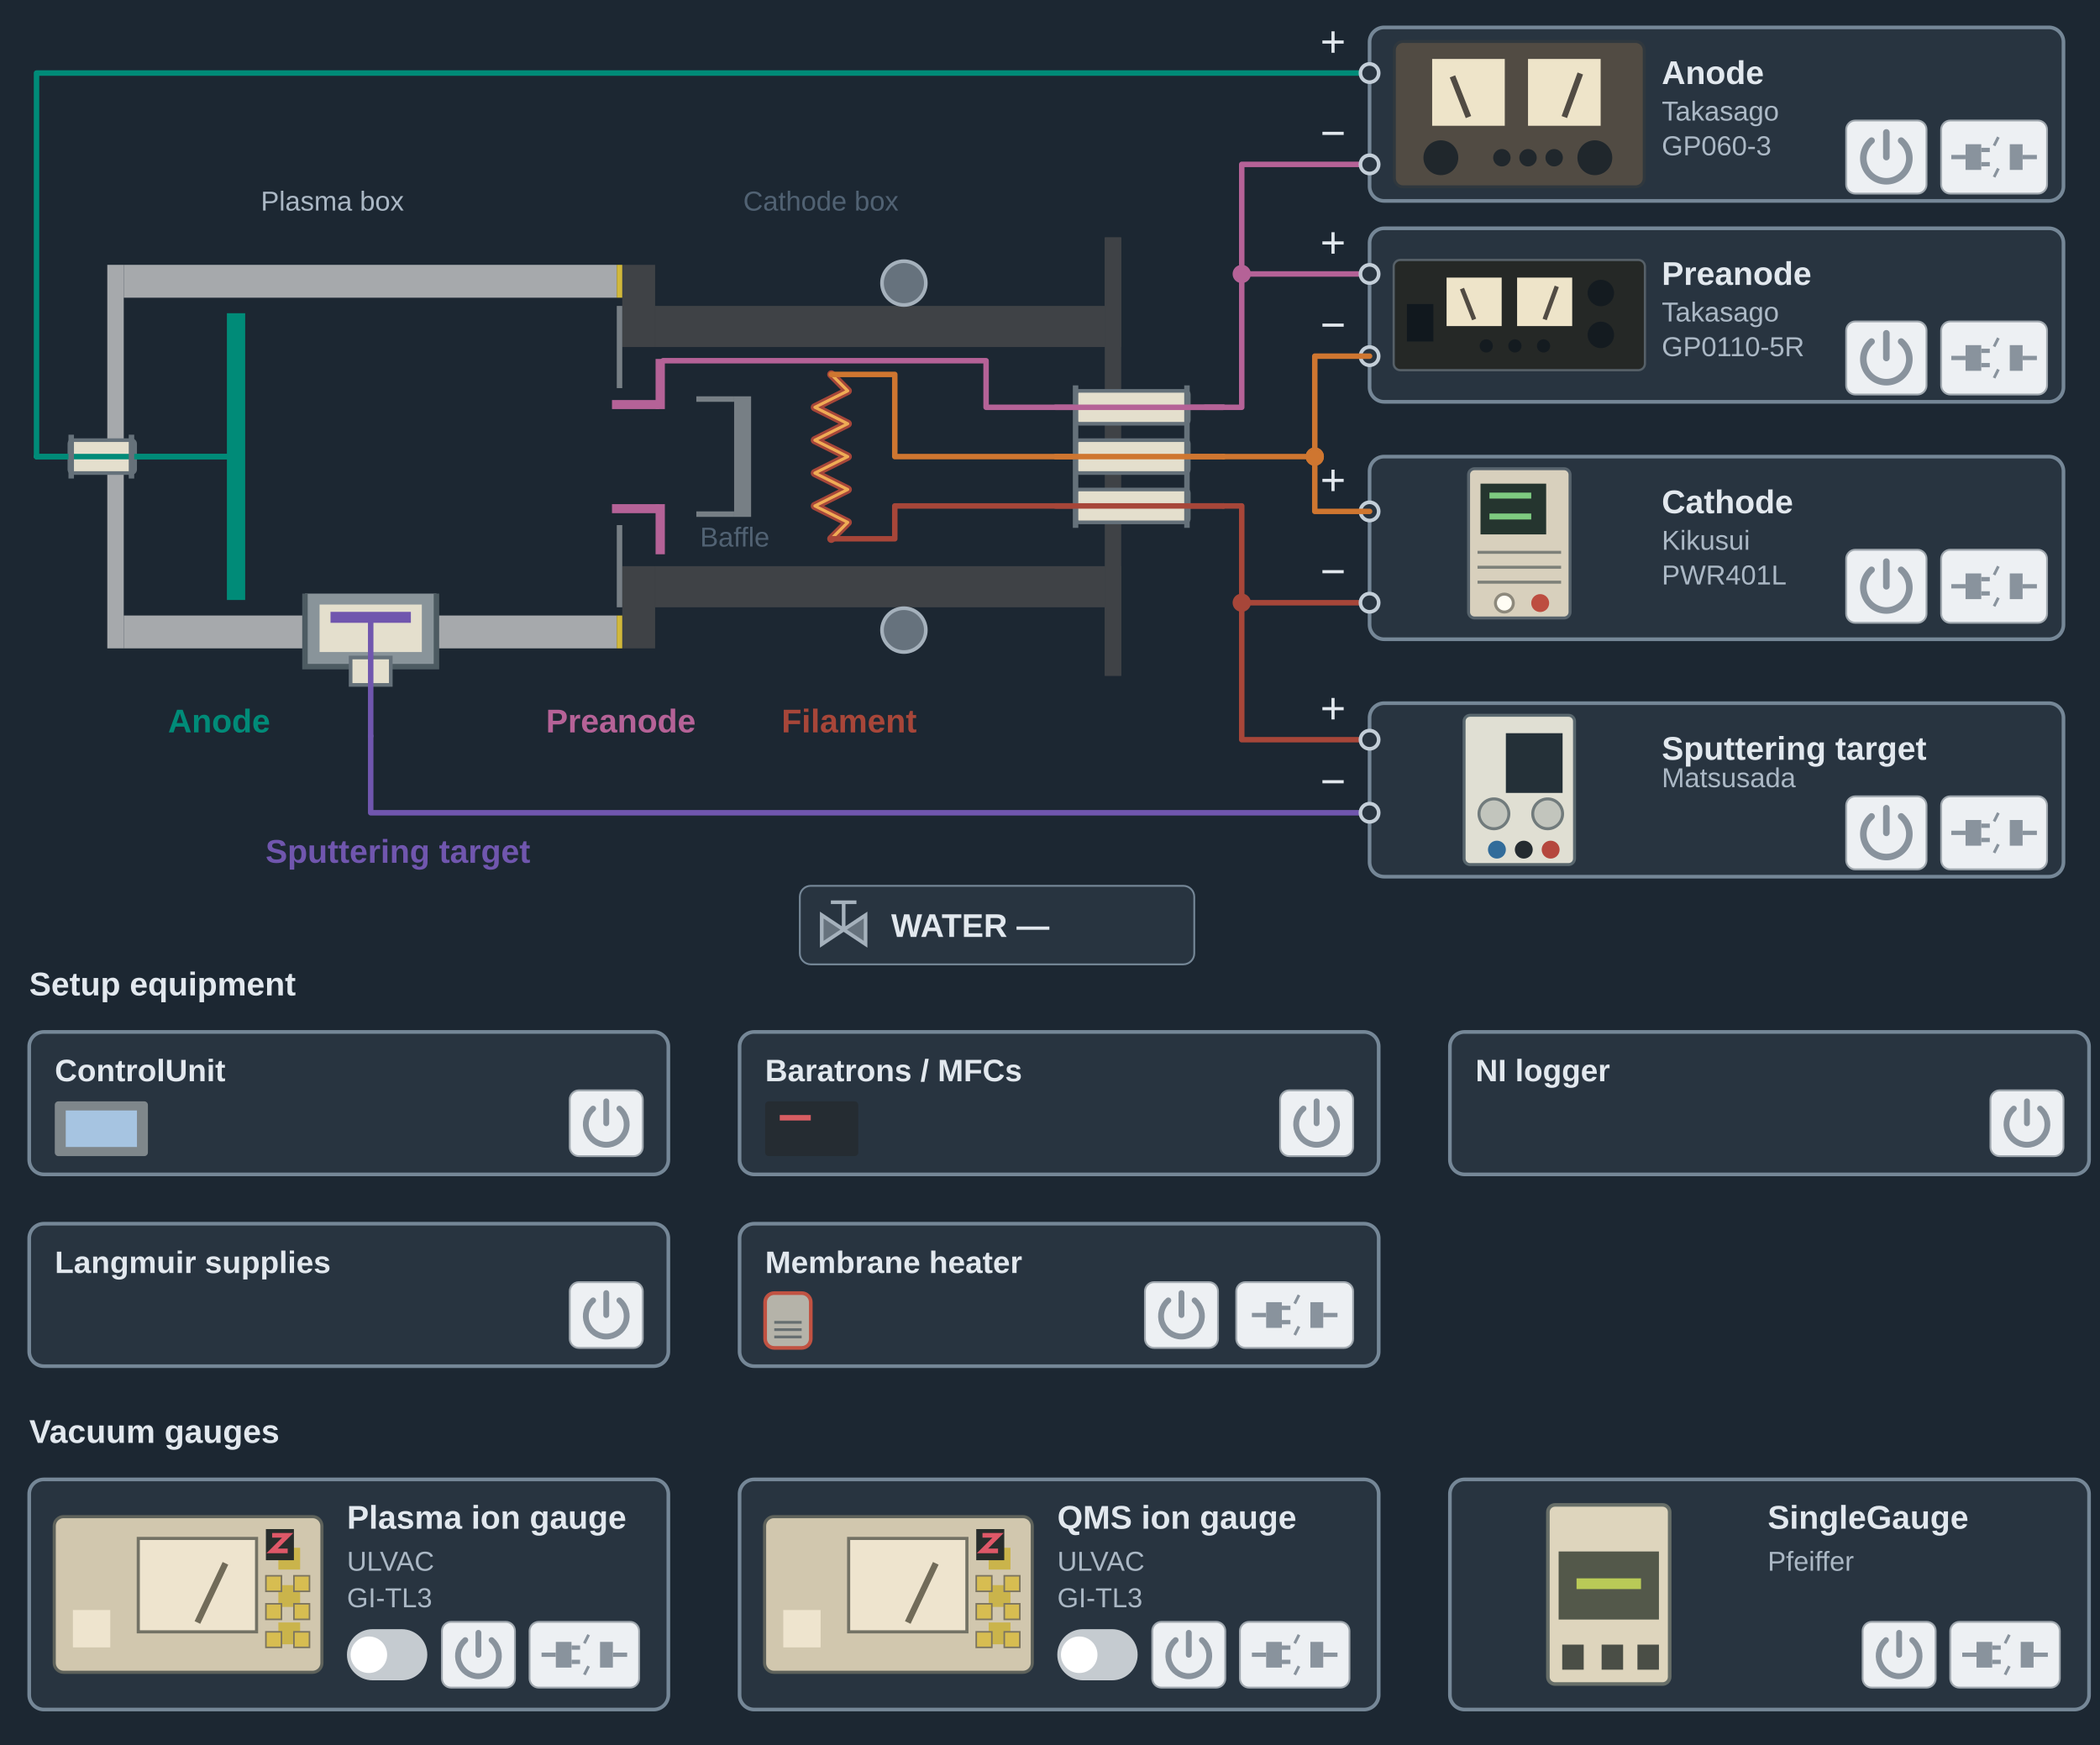
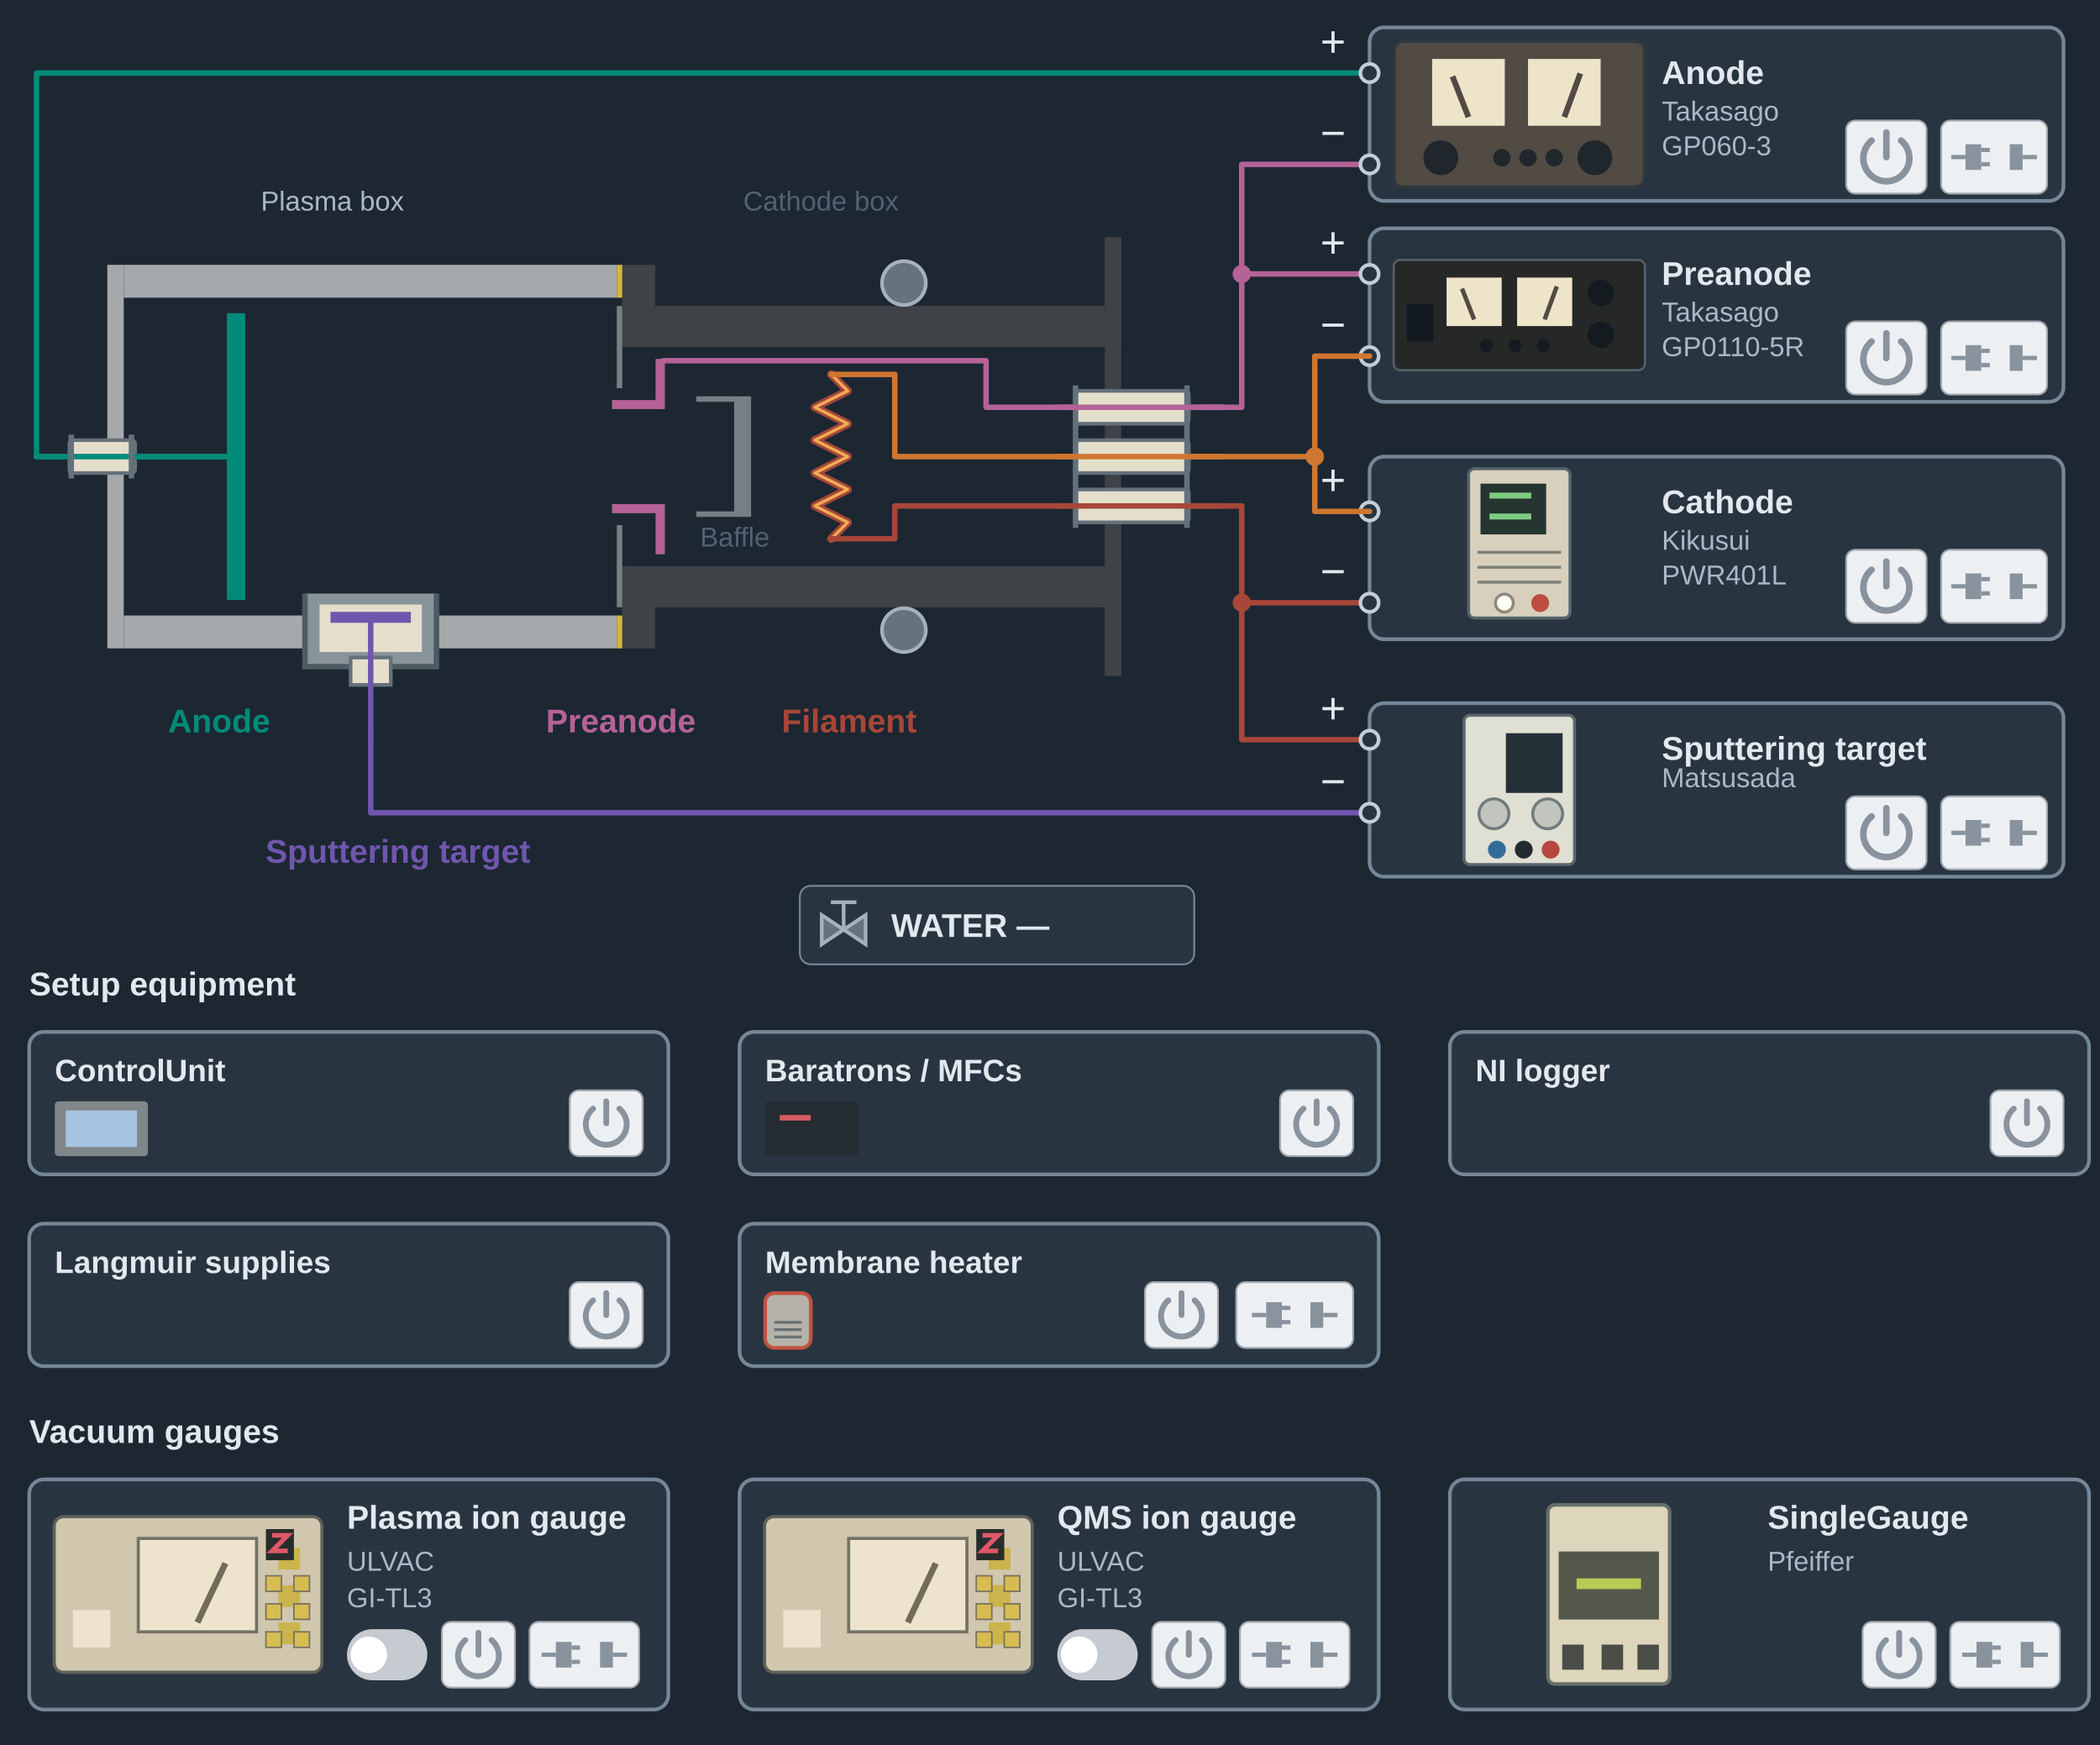
<svg xmlns="http://www.w3.org/2000/svg" viewBox="20 165 1150 955" role="img" aria-labelledby="title desc" version="1.1" id="svg66">
  <defs id="defs1">
    <style id="style1">
      text {font-family:Arial,sans-serif;fill:#24323f;font-size:18px}
      .heading {font-size:24px;font-weight:bold}
      .small {font-size:15px;fill:#516273}
      .label {font-weight:bold}
      .wire {fill:none;stroke-width:3;stroke-linejoin:round;stroke-linecap:round}
      .cathode {stroke:#a74639}
      .preanode {stroke:#b56297}
      .anode {stroke:#008b78}
      .target {stroke:#7056ae}
      .signal {stroke:#52718d;stroke-dasharray:7 5}
      .device {fill:#fff;stroke:#627485;stroke-width:2}
      .terminal {fill:#fff;stroke:#24323f;stroke-width:2}
    
 text{fill:#e2e8ee} .small{fill:#abb8c5} .device{fill:#283440;stroke:#758797} .terminal{fill:#283440;stroke:#c3ced8}</style>
    <g>
      <symbol id="power-off-icon" viewBox="0 0 40 40">
        <path d="M20 5V20M11 10A14 14 0 1 0 29 10" fill="none" stroke="currentColor" stroke-width="4" stroke-linecap="round" />
      </symbol>
      <symbol id="plug-disconnected-icon" viewBox="0 0 64 40">
        <path d="M2 20H12M52 20H62" fill="none" stroke="currentColor" stroke-width="3" />
        <path d="M12 11H23V29H12ZM43 11H52V29H43Z" fill="currentColor" />
        <path d="M23 15H29M23 25H29" stroke="currentColor" stroke-width="3" />
-         <path d="M35 6L32 12M35 28L32 34" stroke="currentColor" stroke-width="2" />
      </symbol>
      <symbol id="plug-connected-icon" viewBox="0 0 64 40">
        <path d="M2 20H17M47 20H62" fill="none" stroke="currentColor" stroke-width="3" />
        <rect x="17" y="11" width="30" height="18" rx="3" fill="currentColor" />
        <path d="M32 12V28" stroke="#fff" stroke-width="2" />
      </symbol>
    </g>
    <g>
      <symbol id="takasago-icon" viewBox="0 0 88 52">
        <rect x="1" y="1" width="86" height="50" rx="3" fill="#514b43" stroke="#30383e" />
        <g fill="#eee4c9">
          <rect x="14" y="7" width="25" height="23" />
          <rect x="47" y="7" width="25" height="23" />
        </g>
        <path d="M26.5 27L21 13M59.5 27L65 12" stroke="#514b43" stroke-width="2" />
        <g fill="#20272c">
          <circle cx="17" cy="41" r="6" />
          <circle cx="70" cy="41" r="6" />
          <circle cx="38" cy="41" r="3" />
          <circle cx="47" cy="41" r="3" />
          <circle cx="56" cy="41" r="3" />
        </g>
      </symbol>
      <symbol id="kikusui-icon" viewBox="26 0 36 52">
        <rect x="27" y="1" width="34" height="50" rx="2" fill="#d8d0bd" stroke="#57636c" />
        <rect x="31" y="6" width="22" height="17" fill="#25352f" />
        <path d="M34 10H48M34 17H48" stroke="#7ecb80" stroke-width="2" />
        <path d="M30 29H58M30 34H58M30 39H58" stroke="#7d8079" />
        <circle cx="39" cy="46" r="3" fill="#fffdf4" stroke="#8d897c" stroke-width="1" />
        <circle cx="51" cy="46" r="3" fill="#bd4d40" />
      </symbol>
      <symbol id="matsusada-icon" viewBox="25 0 39 52">
        <rect x="26" y="1" width="37" height="50" rx="2" fill="#e0dfd3" stroke="#59676e" />
        <rect x="40" y="7" width="19" height="20" fill="#243038" />
        <circle cx="36" cy="34" r="5" fill="#c2c5bd" stroke="#717b7c" />
        <circle cx="54" cy="34" r="5" fill="#c2c5bd" stroke="#717b7c" />
        <circle cx="37" cy="46" r="3" fill="#326c9a" />
        <circle cx="55" cy="46" r="3" fill="#b5473e" />
        <circle cx="46" cy="46" r="3" fill="#242b30" />
      </symbol>
      <symbol id="ulvac-icon" viewBox="0 0 88 52">
        <rect x="1" y="1" width="86" height="50" rx="3" fill="#d1c7ae" stroke="#5e625b" />
        <rect x="28" y="8" width="38" height="30" fill="#eee4ce" stroke="#737265" />
        <path d="M47 35L56 16" stroke="#716b59" stroke-width="2" />
        <rect x="7" y="31" width="12" height="12" fill="#eee4ce" />
        <g fill="#cab44b">
          <rect x="73" y="11" width="7" height="7" />
          <rect x="73" y="23" width="7" height="7" />
          <rect x="73" y="35" width="7" height="7" />
        </g>
        <g>
          <rect x="69" y="5" width="9" height="10" fill="#282d2c" />
          <path d="M71 7H76L71 12H76" fill="none" stroke="#df5868" stroke-width="1.5" />
          <g fill="#d7bd51" stroke="#7b7460" stroke-width="0.5">
            <rect x="69" y="20" width="5" height="5" />
            <rect x="78" y="20" width="5" height="5" />
            <rect x="69" y="29" width="5" height="5" />
            <rect x="78" y="29" width="5" height="5" />
            <rect x="69" y="38" width="5" height="5" />
            <rect x="78" y="38" width="5" height="5" />
          </g>
        </g>
      </symbol>
      <symbol id="pfeiffer-icon" viewBox="26 0 36 52">
        <rect x="27" y="1" width="34" height="50" rx="2" fill="#ded5bd" stroke="#676e68" />
        <rect x="30" y="14" width="28" height="19" fill="#53584a" />
        <path d="M35 23H53" stroke="#b9ca57" stroke-width="3" />
        <g fill="#4a4e46">
          <rect x="31" y="40" width="6" height="7" />
          <rect x="42" y="40" width="6" height="7" />
          <rect x="52" y="40" width="6" height="7" />
        </g>
      </symbol>
    </g>
    <symbol id="preanode-face" viewBox="0 0 116 60">
      <rect x="1" y="5" width="114" height="50" rx="3" fill="#252826" stroke="#566068" />
      <g fill="#eee4c9">
        <rect x="25" y="13" width="25" height="22" />
        <rect x="57" y="13" width="25" height="22" />
      </g>
      <path d="M37.5 32L32 18M69.5 32L75 17" stroke="#514b43" stroke-width="2" />
      <rect x="7" y="25" width="12" height="17" fill="#11181e" />
      <g fill="#141b20">
        <circle cx="95" cy="20" r="6" />
        <circle cx="95" cy="39" r="6" />
        <circle cx="43" cy="44" r="3" />
        <circle cx="56" cy="44" r="3" />
        <circle cx="69" cy="44" r="3" />
      </g>
    </symbol>
  </defs>
  <rect width="1200" height="1200" fill="#1c2732" id="rect1" />
  <g id="electrode-assembly" transform="translate(0 150)">
    <g transform="translate(640 265) scale(-3 3)" id="g22">
      <g id="plasma-box" fill="#a6a9ac">
        <rect x="94.08" y="-35" width="90" height="6" id="rect2" />
        <rect x="94.08" y="29" width="90" height="6" id="rect3" />
        <rect x="184.08" y="-35" width="3" height="70" id="rect4" />
      </g>
      <g id="cathode-housing" fill="#3f4246">
        <rect x="5" y="-27.5" width="82.08" height="7.5" id="rect5" />
        <rect x="5" y="20" width="82.08" height="7.5" id="rect6" />
        <rect x="2" y="-40" width="3" height="20" id="rect7" />
        <rect x="2" y="20" width="3" height="20" id="rect8" />
        <rect x="87.08" y="-35" width="6" height="15" id="rect9" />
        <rect x="87.08" y="20" width="6" height="15" id="rect10" />
      </g>
      <g id="kapton" fill="#d1b83b">
        <rect x="93.08" y="-35" width="1" height="6" id="rect11" />
        <rect x="93.08" y="29" width="1" height="6" id="rect12" />
      </g>
      <g id="grounded-slit" fill="#777f85">
        <rect x="93.08" y="-27.5" width="1" height="15" id="rect13" />
        <rect x="93.08" y="12.5" width="1" height="15" id="rect14" />
      </g>
      <rect id="anode" x="163.08" y="-25" width="1" height="50" fill="#008b78" style="stroke-width:2.333;stroke-dasharray:none;stroke:#008b78;stroke-opacity:1" />
      <g id="preanode" fill="#b56297" stroke="#b56297" stroke-width="0.65">
        <rect x="85.63" y="-17.5" width="1.04" height="8.5" id="rect15" />
        <rect x="85.63" y="9" width="1.04" height="8.5" id="rect16" />
        <rect x="86.67" y="-10" width="7.96" height="1" id="rect17" />
        <rect x="86.67" y="9" width="7.96" height="1" id="rect18" />
      </g>
      <g id="grounded-cup" fill="#777f85">
        <rect x="69.56" y="-11" width="3.1" height="22" id="rect19" />
        <rect x="72.66" y="-11" width="6.9" height="1" id="rect20" />
        <rect x="72.66" y="10" width="6.9" height="1" id="rect21" />
      </g>
      <g id="hot-cathode" fill="none" stroke-linecap="round" stroke-linejoin="round">
        <path d="M54.92 -15L51.92 -12L57.92 -9L51.92 -6L57.92 -3L51.92 0L57.92 3L51.92 6L57.92 9L51.92 12L54.92 15" stroke="#a74639" stroke-width="1.5" id="path21" />
        <path d="M54.92 -15L51.92 -12L57.92 -9L51.92 -6L57.92 -3L51.92 0L57.92 3L51.92 6L57.92 9L51.92 12L54.92 15" stroke="#efac55" stroke-width="0.55" id="path22" />
      </g>
    </g>
    <rect id="cathode-box-cap" x="625" y="145" width="9" height="240" fill="#3f4246" />
    <path d="M475.24 220H510V265H690" class="wire cathode" id="path23" style="stroke:#cf7630" />
    <path id="cathode-return-internal" d="M475.24 310H510V292H690" class="wire cathode" />
    <path d="M383.11 212.5H560V238H690" class="wire preanode" id="path24" />
    <path d="M150.76 265H40" class="wire anode" id="path25" />
    <g id="anode-feedthrough">
      <rect x="58" y="256" width="36" height="18" rx="2" fill="#e4dfcd" stroke="#65717a" stroke-width="2" id="rect25" />
      <path d="M40 265H150.76" class="wire anode" id="path26" />
      <path d="M59 253V277M92 253V277" stroke="#65717a" stroke-width="3" id="path27" />
    </g>
    <g id="rear-feedthroughs">
      <g fill="#e4dfcd" stroke="#65717a" stroke-width="2" id="g29">
        <rect x="609" y="229" width="62" height="18" rx="2" id="rect27" />
        <rect x="609" y="256" width="62" height="18" rx="2" id="rect28" />
        <rect x="609" y="283" width="62" height="18" rx="2" id="rect29" />
      </g>
      <path d="M609 226V304M670 226V304" stroke="#65717a" stroke-width="3" id="path29" />
      <path d="M598 292H690" class="wire cathode" id="path30" />
      <path d="M598 238H690" class="wire preanode" id="path31" />
      <path id="heater-feedthrough-upper" d="M598 265H690" class="wire" style="stroke:#cf7630" />
    </g>
    <text x="140" y="416" class="label" id="text31" text-anchor="middle" style="fill:#008b78;font-size:18px;font-weight:bold">Anode</text>
    <text x="360" y="416" class="label" id="text32" text-anchor="middle" style="fill:#b56297;font-size:18px;font-weight:bold">Preanode</text>
    <text x="485" y="416" class="label" id="text33" style="fill:#a74639;font-size:18px;font-weight:bold" text-anchor="middle">Filament</text>
    <text x="162.829" y="130.284" class="small" id="text34">Plasma box</text>
    <text x="426.997" y="130.284" class="small" id="text35" style="-inkscape-font-specification:'Arial, sans-serif, Normal';font-family:Arial, sans-serif;font-weight:normal;font-style:normal;font-stretch:normal;font-variant:normal;font-size:15px;font-variant-ligatures:normal;font-variant-caps:normal;font-variant-numeric:normal;font-variant-east-asian:normal;fill:#516273">
      <tspan id="tspan66">Cathode box</tspan>
    </text>
    <text x="403.347" y="314.256" class="small" id="text36" style="-inkscape-font-specification:'Arial, sans-serif, Normal';font-family:Arial, sans-serif;font-weight:normal;font-style:normal;font-stretch:normal;font-variant:normal;font-size:15px;font-variant-ligatures:normal;font-variant-caps:normal;font-variant-numeric:normal;font-variant-east-asian:normal;fill:#516273">
      <tspan id="tspan67">Baffle</tspan>
    </text>
  </g>
  <g id="kikusui" transform="translate(0 290)">
    <rect class="device" x="770" y="125" width="380" height="100" rx="8" id="rect37" />
    <text x="930" y="156" class="label" id="text38">Cathode</text>
    <text x="930" y="176" class="small">Kikusui</text>
    <use href="#kikusui-icon" x="782" y="130" width="140" height="85" />
    <text x="930" y="195" class="small">PWR401L</text>
  </g>
  <path d="M690 442H700V495H770" class="wire cathode" id="path40" />
  <path d="M700 495V570H770" class="wire cathode" id="path40-8-2" style="fill:none;stroke:#a74639;stroke-width:3;stroke-linecap:round;stroke-linejoin:round" />
  <g id="preanode-psu" transform="translate(0,25)">
    <rect class="device" x="770" y="265" width="380" height="95" rx="8" id="rect41" />
    <text x="930" y="296" class="label" id="text41">Preanode</text>
    <text x="930" y="316" class="small">Takasago</text>
    <use href="#preanode-face" x="782" y="270" width="140" height="85" />
    <text x="930" y="335" class="small">GP0110-5R</text>
  </g>
  <path d="M680 388H700V315H770" class="wire preanode" id="path44" />
  <path d="M700 315V255H770" class="wire preanode" id="path44-5" style="fill:none;stroke:#b56297;stroke-width:3;stroke-linecap:round;stroke-linejoin:round" />
  <g id="anode-psu" transform="translate(0,-220)">
    <rect class="device" x="770" y="400" width="380" height="95" rx="8" id="rect45" />
    <text x="930" y="431" class="label" id="text46">Anode</text>
    <text x="930" y="451" class="small">Takasago</text>
    <use href="#takasago-icon" x="782" y="405" width="140" height="85" />
    <text x="930" y="470" class="small">GP060-3</text>
  </g>
  <path d="M40 415V205H770" class="wire anode" id="path48" />
  <g id="target-bias-psu" transform="translate(0,15)">
    <rect class="device" x="770" y="535" width="380" height="95" rx="8" id="rect50" />
    <text x="930" y="566" class="label" id="text51">Sputtering target</text>
    <text x="930" y="581" class="small">Matsusada</text>
    <use href="#matsusada-icon" x="782" y="540" width="140" height="85" />
  </g>
  <path d="M223 568V610H770" class="wire target" id="path54" />
  <g id="target-grounded-housing" transform="translate(0,138)">
    <path d="m 187,352 v 40 h 72 v -40" fill="#89949a" stroke="#4d5b62" stroke-width="3" id="path55" />
    <rect x="195" y="358" width="56" height="26" fill="#e4dfcd" id="rect55" />
    <rect x="212" y="387" width="22" height="15" fill="#e4dfcd" stroke="#65717a" stroke-width="2" id="rect56" />
  </g>
  <g id="sputtering-target" transform="translate(0 150)">
    <path d="M201 353H245" stroke="#7056ae" stroke-width="6" id="path56" />
    <path d="M223 356V418" class="wire target" id="path57" />
  </g>
  <text x="165.399" y="637.383" class="label" id="text57" style="fill:#7056ae;font-size:18px;font-weight:bold">Sputtering target</text>
  <g id="terminals-and-polarities">
    <circle cx="770" cy="205" r="5" class="terminal" />
    <text x="750" y="196" text-anchor="middle" style="font-size:24px">+</text>
    <circle cx="770" cy="255" r="5" class="terminal" />
    <text x="750" y="246" text-anchor="middle" style="font-size:24px">−</text>
    <circle cx="770" cy="315" r="5" class="terminal" />
    <text x="750" y="306" text-anchor="middle" style="font-size:24px">+</text>
    <circle cx="770" cy="360" r="5" class="terminal" />
    <text x="750" y="351" text-anchor="middle" style="font-size:24px">−</text>
    <circle cx="770" cy="445" r="5" class="terminal" />
    <text x="750" y="436" text-anchor="middle" style="font-size:24px">+</text>
    <circle cx="770" cy="495" r="5" class="terminal" />
    <text x="750" y="486" text-anchor="middle" style="font-size:24px">−</text>
    <circle cx="770" cy="570" r="5" class="terminal" />
    <text x="750" y="561" text-anchor="middle" style="font-size:24px">+</text>
    <circle cx="770" cy="610" r="5" class="terminal" />
    <text x="750" y="601" text-anchor="middle" style="font-size:24px">−</text>
    <circle cx="700" cy="315" r="5" fill="#b56297" />
    <circle cx="740" cy="415" r="5" fill="#cf7630" />
    <circle cx="700" cy="495" r="5" fill="#a74639" />
  </g>
  <g id="power-controls">
    <g id="anode-power-switch" data-state="off" role="button" aria-label="anode power off" transform="translate(0,-1)">
      <rect x="1031" y="232" width="44" height="40" rx="5" fill="#edf0f3" stroke="#a0a8af" />
      <use href="#power-off-icon" x="1035" y="234" width="36" height="36" color="#89939d" />
    </g>
    <g id="anode-plug-switch" data-state="unplugged" role="button" aria-label="anode unplugged" transform="translate(0,-1)">
      <rect x="1083" y="232" width="58" height="40" rx="5" fill="#edf0f3" stroke="#a0a8af" />
      <use href="#plug-disconnected-icon" x="1087" y="236" width="50" height="32" color="#89939d" />
    </g>
    <g id="preanode-power-switch" data-state="off" role="button" aria-label="preanode power off" transform="translate(0,-1)">
      <rect x="1031" y="342" width="44" height="40" rx="5" fill="#edf0f3" stroke="#a0a8af" />
      <use href="#power-off-icon" x="1035" y="344" width="36" height="36" color="#89939d" />
    </g>
    <g id="preanode-plug-switch" data-state="unplugged" role="button" aria-label="preanode unplugged" transform="translate(0,-1)">
      <rect x="1083" y="342" width="58" height="40" rx="5" fill="#edf0f3" stroke="#a0a8af" />
      <use href="#plug-disconnected-icon" x="1087" y="346" width="50" height="32" color="#89939d" />
    </g>
    <g id="cathode-power-switch" data-state="off" role="button" aria-label="cathode power off" transform="translate(0,-1)">
      <rect x="1031" y="467" width="44" height="40" rx="5" fill="#edf0f3" stroke="#a0a8af" />
      <use href="#power-off-icon" x="1035" y="469" width="36" height="36" color="#89939d" />
    </g>
    <g id="cathode-plug-switch" data-state="unplugged" role="button" aria-label="cathode unplugged" transform="translate(0,-1)">
      <rect x="1083" y="467" width="58" height="40" rx="5" fill="#edf0f3" stroke="#a0a8af" />
      <use href="#plug-disconnected-icon" x="1087" y="471" width="50" height="32" color="#89939d" />
    </g>
    <g id="target-power-switch" data-state="off" role="button" aria-label="target power off" transform="translate(0,-1)">
      <rect x="1031" y="602" width="44" height="40" rx="5" fill="#edf0f3" stroke="#a0a8af" />
      <use href="#power-off-icon" x="1035" y="604" width="36" height="36" color="#89939d" />
    </g>
    <g id="target-plug-switch" data-state="unplugged" role="button" aria-label="target unplugged" transform="translate(0,-1)">
      <rect x="1083" y="602" width="58" height="40" rx="5" fill="#edf0f3" stroke="#a0a8af" />
      <use href="#plug-disconnected-icon" x="1087" y="606" width="50" height="32" color="#89939d" />
    </g>
  </g>
  <g id="heater-positive-node">
    <path d="M690 415H740V445H770M740 415V360H770" class="wire" style="stroke:#cf7630" />
    <circle cx="740" cy="415" r="5" fill="#cf7630" />
  </g>
  <g id="vacuum-gauges" transform="translate(0,-55)">
    <text x="36" y="1010" class="label">Vacuum gauges</text>
    <g id="plasma-ig">
      <rect x="36" y="1030" width="350" height="126" rx="8" class="device" />
      <text x="210" y="1057" class="label">Plasma ion gauge</text>
      <text x="210" y="1080" class="small">ULVAC</text>
      <use href="#ulvac-icon" x="48" y="1042" width="150" height="102" />
      <g id="plasma-ig-power">
        <rect x="262" y="1108" width="40" height="36" rx="5" fill="#edf0f3" stroke="#a0a8af" />
        <use href="#power-off-icon" x="266" y="1110" width="32" height="32" color="#89939d" />
      </g>
      <g id="plasma-ig-gauge">
        <rect x="210" y="1112" width="44" height="28" rx="14" fill="#c5cbd0" />
        <circle cx="222" cy="1126" r="10" fill="#fff" />
      </g>
      <text x="210" y="1100" class="small">GI-TL3</text>
      <g id="plasma-ig-plug-switch">
        <rect x="310" y="1108" width="60" height="36" rx="5" fill="#edf0f3" stroke="#a0a8af" />
        <use href="#plug-disconnected-icon" x="315" y="1110" width="50" height="32" color="#89939d" />
      </g>
    </g>
    <g id="qms-ig">
      <rect x="425" y="1030" width="350" height="126" rx="8" class="device" />
      <text x="599" y="1057" class="label">QMS ion gauge</text>
      <text x="599" y="1080" class="small">ULVAC</text>
      <use href="#ulvac-icon" x="437" y="1042" width="150" height="102" />
      <g id="qms-ig-power">
        <rect x="651" y="1108" width="40" height="36" rx="5" fill="#edf0f3" stroke="#a0a8af" />
        <use href="#power-off-icon" x="655" y="1110" width="32" height="32" color="#89939d" />
      </g>
      <g id="qms-ig-gauge">
        <rect x="599" y="1112" width="44" height="28" rx="14" fill="#c5cbd0" />
        <circle cx="611" cy="1126" r="10" fill="#fff" />
      </g>
      <text x="599" y="1100" class="small">GI-TL3</text>
      <g id="qms-ig-plug-switch">
        <rect x="699" y="1108" width="60" height="36" rx="5" fill="#edf0f3" stroke="#a0a8af" />
        <use href="#plug-disconnected-icon" x="704" y="1110" width="50" height="32" color="#89939d" />
      </g>
    </g>
    <g id="single-gauge">
      <rect x="814" y="1030" width="350" height="126" rx="8" class="device" />
      <text x="988" y="1057" class="label">SingleGauge</text>
      <text x="988" y="1080" class="small">Pfeiffer</text>
      <use href="#pfeiffer-icon" x="826" y="1042" width="150" height="102" />
      <g id="single-gauge-power">
        <rect x="1040" y="1108" width="40" height="36" rx="5" fill="#edf0f3" stroke="#a0a8af" />
        <use href="#power-off-icon" x="1044" y="1110" width="32" height="32" color="#89939d" />
      </g>
      <g id="single-gauge-plug-switch">
        <rect x="1088" y="1108" width="60" height="36" rx="5" fill="#edf0f3" stroke="#a0a8af" />
        <use href="#plug-disconnected-icon" x="1093" y="1110" width="50" height="32" color="#89939d" />
      </g>
    </g>
  </g>
  <g id="setup-equipment">
    <text x="36" y="710" class="label">Setup equipment</text>
    <g id="controlunit">
      <rect x="36.0" y="730.0" width="350" height="78" rx="8" class="device" />
      <text x="50.0" y="757.0" class="label" style="font-size:17px">ControlUnit</text>
      <g id="controlunit-power-switch">
        <rect x="332.0" y="762.0" width="40" height="36" rx="5" fill="#edf0f3" stroke="#a0a8af" />
        <use href="#power-off-icon" x="336.0" y="764.0" width="32" height="32" color="#89939d" />
      </g>
      <rect x="50.0" y="768.0" width="51" height="30" rx="2" fill="#7f878b" />
      <rect x="56.0" y="773.0" width="39" height="20" fill="#a6c4e1" />
    </g>
    <g id="instrument-box">
      <rect x="425.0" y="730.0" width="350" height="78" rx="8" class="device" />
      <text x="439.0" y="757.0" class="label" style="font-size:17px">Baratrons / MFCs</text>
      <g id="instrument-box-power-switch">
        <rect x="721.0" y="762.0" width="40" height="36" rx="5" fill="#edf0f3" stroke="#a0a8af" />
        <use href="#power-off-icon" x="725.0" y="764.0" width="32" height="32" color="#89939d" />
      </g>
      <rect x="439.0" y="768.0" width="51" height="30" rx="2" fill="#252c32" />
      <path d="M347 777H364" stroke="#d75d62" stroke-width="3" transform="translate(100,0)" />
    </g>
    <g id="ni-logger">
      <rect x="814.0" y="730.0" width="350" height="78" rx="8" class="device" />
      <text x="828.0" y="757.0" class="label" style="font-size:17px">NI logger</text>
      <g id="ni-logger-power-switch">
        <rect x="1110.0" y="762.0" width="40" height="36" rx="5" fill="#edf0f3" stroke="#a0a8af" />
        <use href="#power-off-icon" x="1114.0" y="764.0" width="32" height="32" color="#89939d" />
      </g>
    </g>
    <g id="langmuir-supplies">
      <rect x="36.0" y="835.0" width="350" height="78" rx="8" class="device" />
      <text x="50.0" y="862.0" class="label" style="font-size:17px">Langmuir supplies</text>
      <g id="langmuir-supplies-power-switch">
        <rect x="332.0" y="867.0" width="40" height="36" rx="5" fill="#edf0f3" stroke="#a0a8af" />
        <use href="#power-off-icon" x="336.0" y="869.0" width="32" height="32" color="#89939d" />
      </g>
    </g>
  </g>
  <g id="membrane-heater">
    <rect x="425" y="835" width="350" height="78" rx="8" class="device" />
    <text x="439" y="862" class="label" style="font-size:17px">Membrane heater</text>
    <g id="membrane-heater-icon">
      <rect x="439" y="873" width="25" height="30" rx="5" fill="#b5b3a9" stroke="#c15242" stroke-width="2" />
      <path d="M444 889H459M444 893H459M444 897H459" stroke="#666e70" stroke-width="1.5" />
    </g>
    <g id="membrane-heater-power-switch">
      <rect x="647" y="867" width="40" height="36" rx="5" fill="#edf0f3" stroke="#a0a8af" />
      <use href="#power-off-icon" x="651" y="869" width="32" height="32" color="#89939d" />
    </g>
    <g id="membrane-heater-plug-switch">
      <rect x="697" y="867" width="64" height="36" rx="5" fill="#edf0f3" stroke="#a0a8af" />
      <use href="#plug-disconnected-icon" x="704" y="869" width="50" height="32" color="#89939d" />
    </g>
  </g>
  <g id="cathode-water-pipes" fill="#66727d" stroke="#a5b1bc" stroke-width="2">
    <circle cx="515" cy="320" r="12" />
    <circle cx="515" cy="510" r="12" />
  </g>
  <g id="cathode-water" transform="translate(40,422)" role="button" tabindex="0">
    <rect x="418" y="228" width="216" height="43" rx="6" fill="#283440" stroke="#758797" />
    <path id="water-valve" d="M430 244L442 252L430 260ZM454 244L442 252L454 260ZM442 252V237M435 237H449" fill="#66727d" stroke="#a5b1bc" stroke-width="2" />
    <text id="water-label" x="468" y="256" class="label" style="font-size:18px">WATER —</text>
  </g>
</svg>
